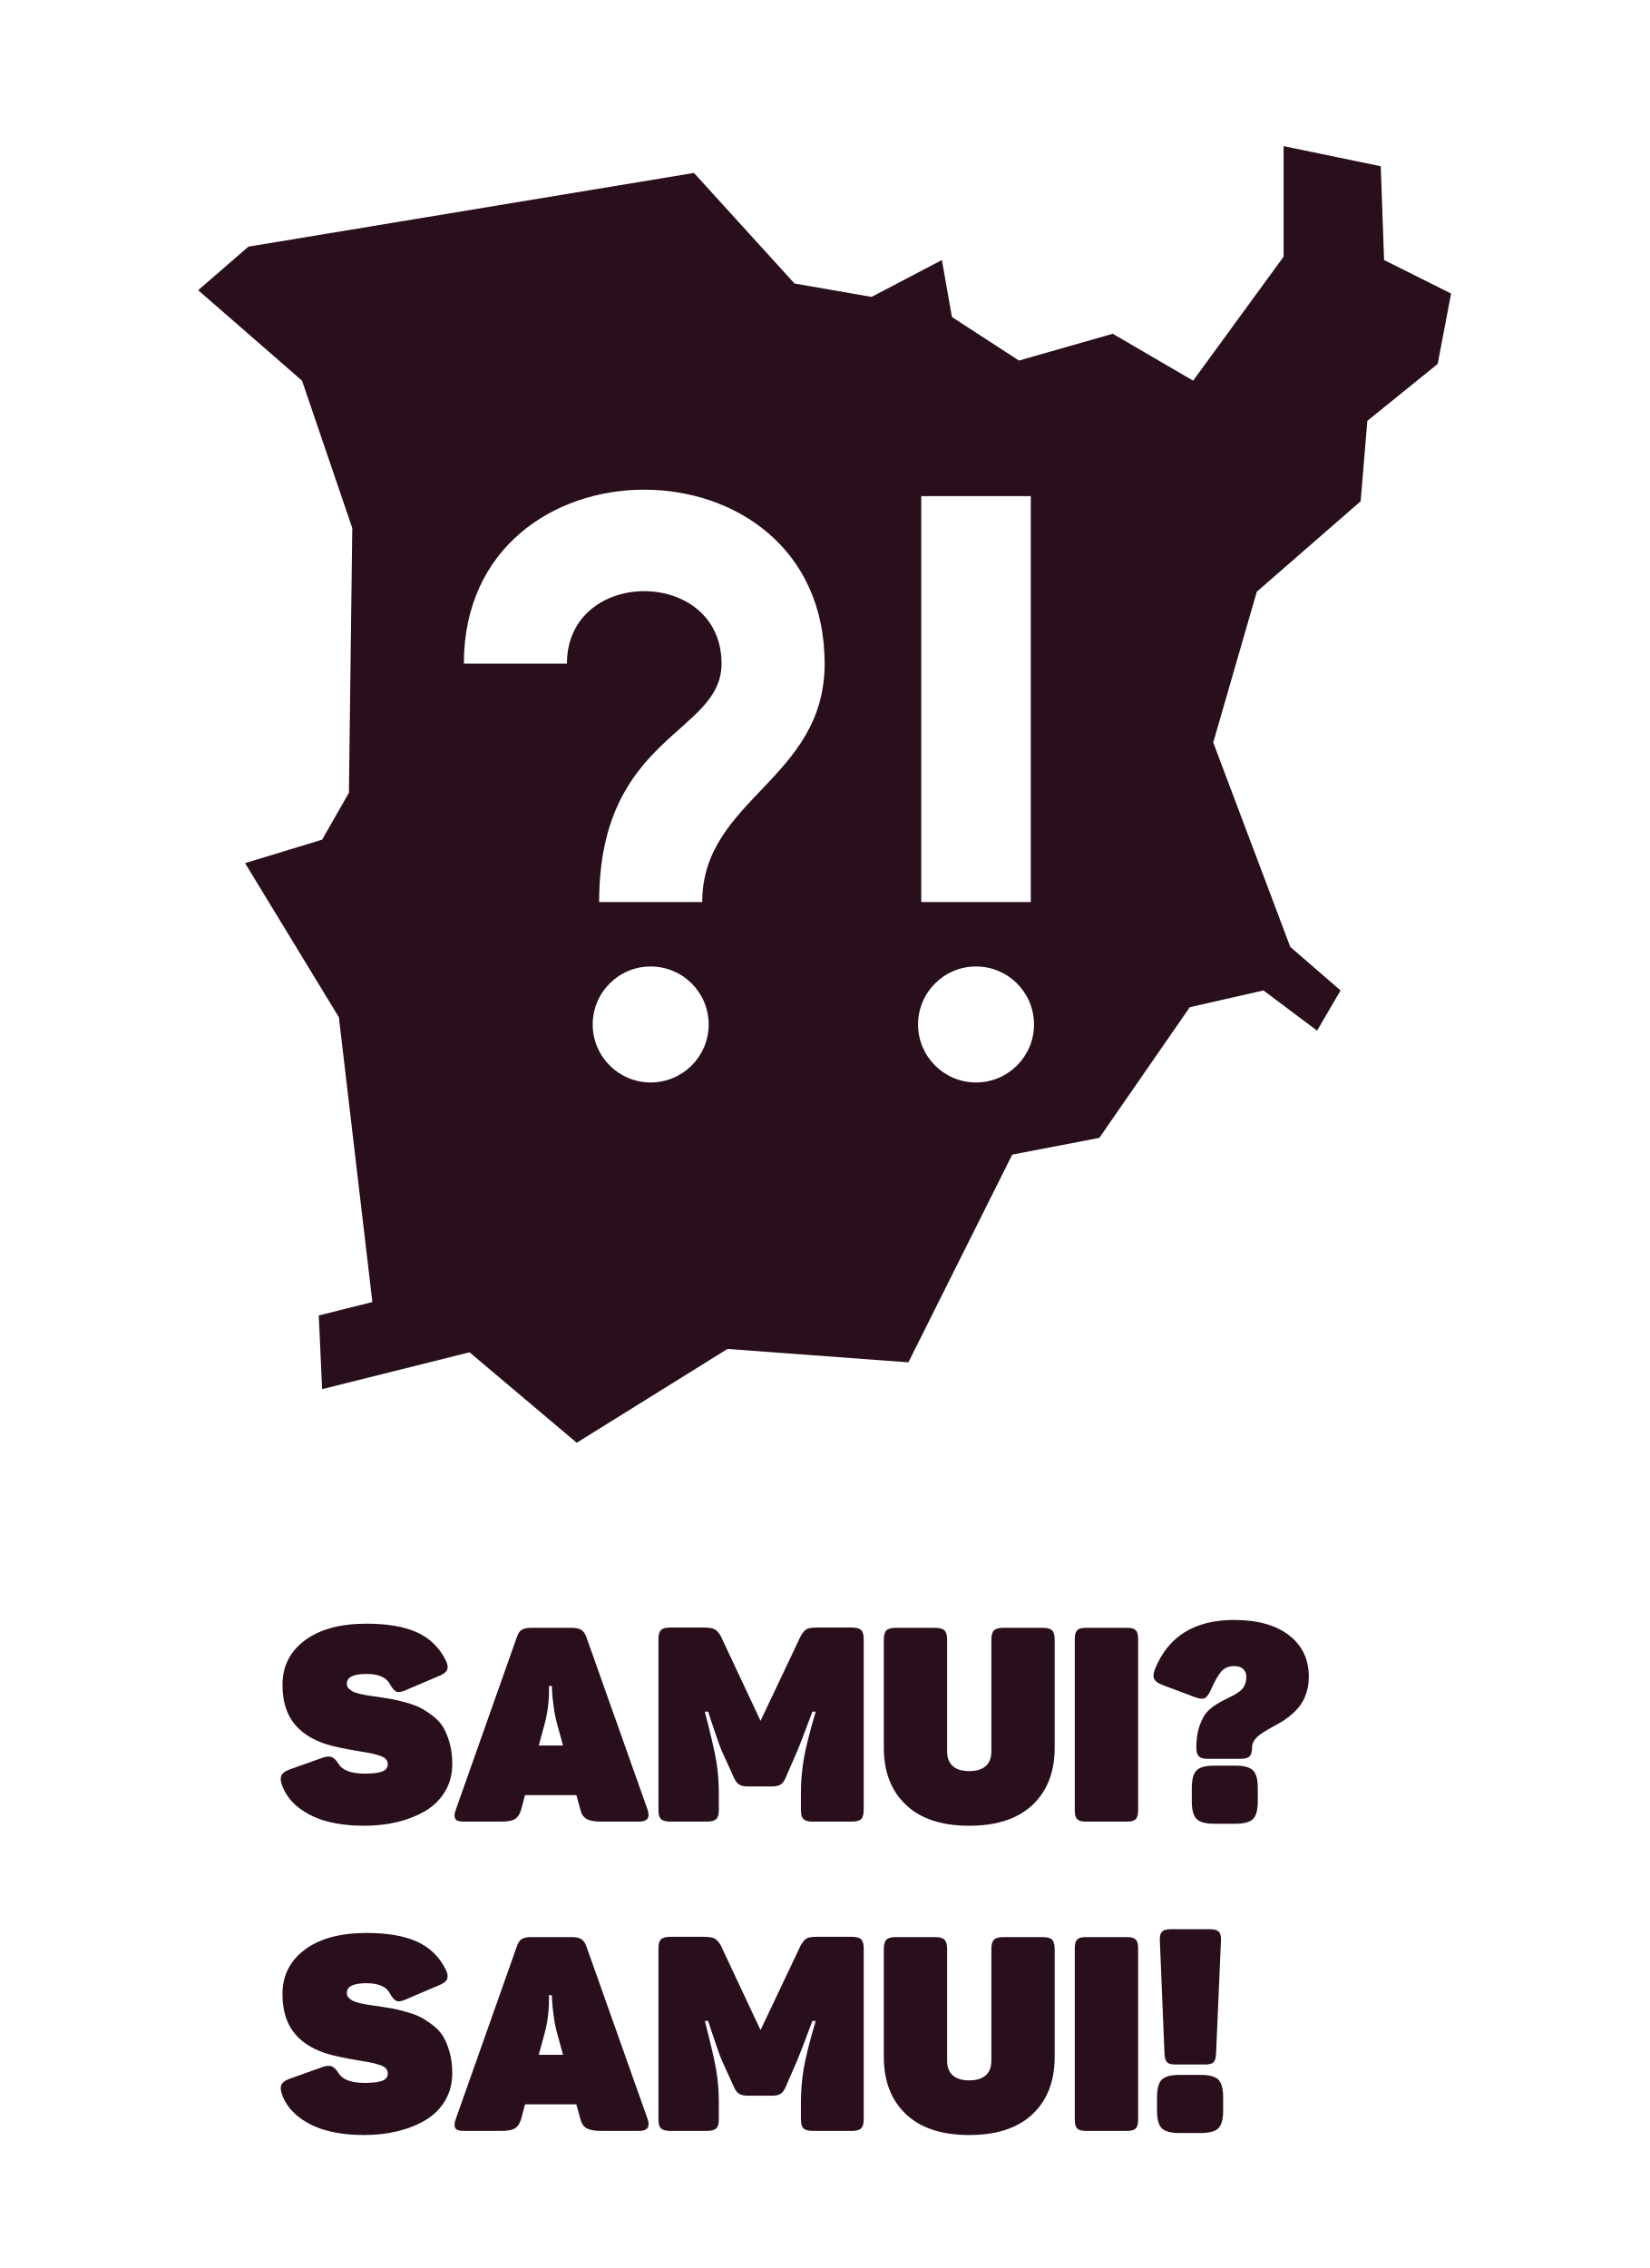
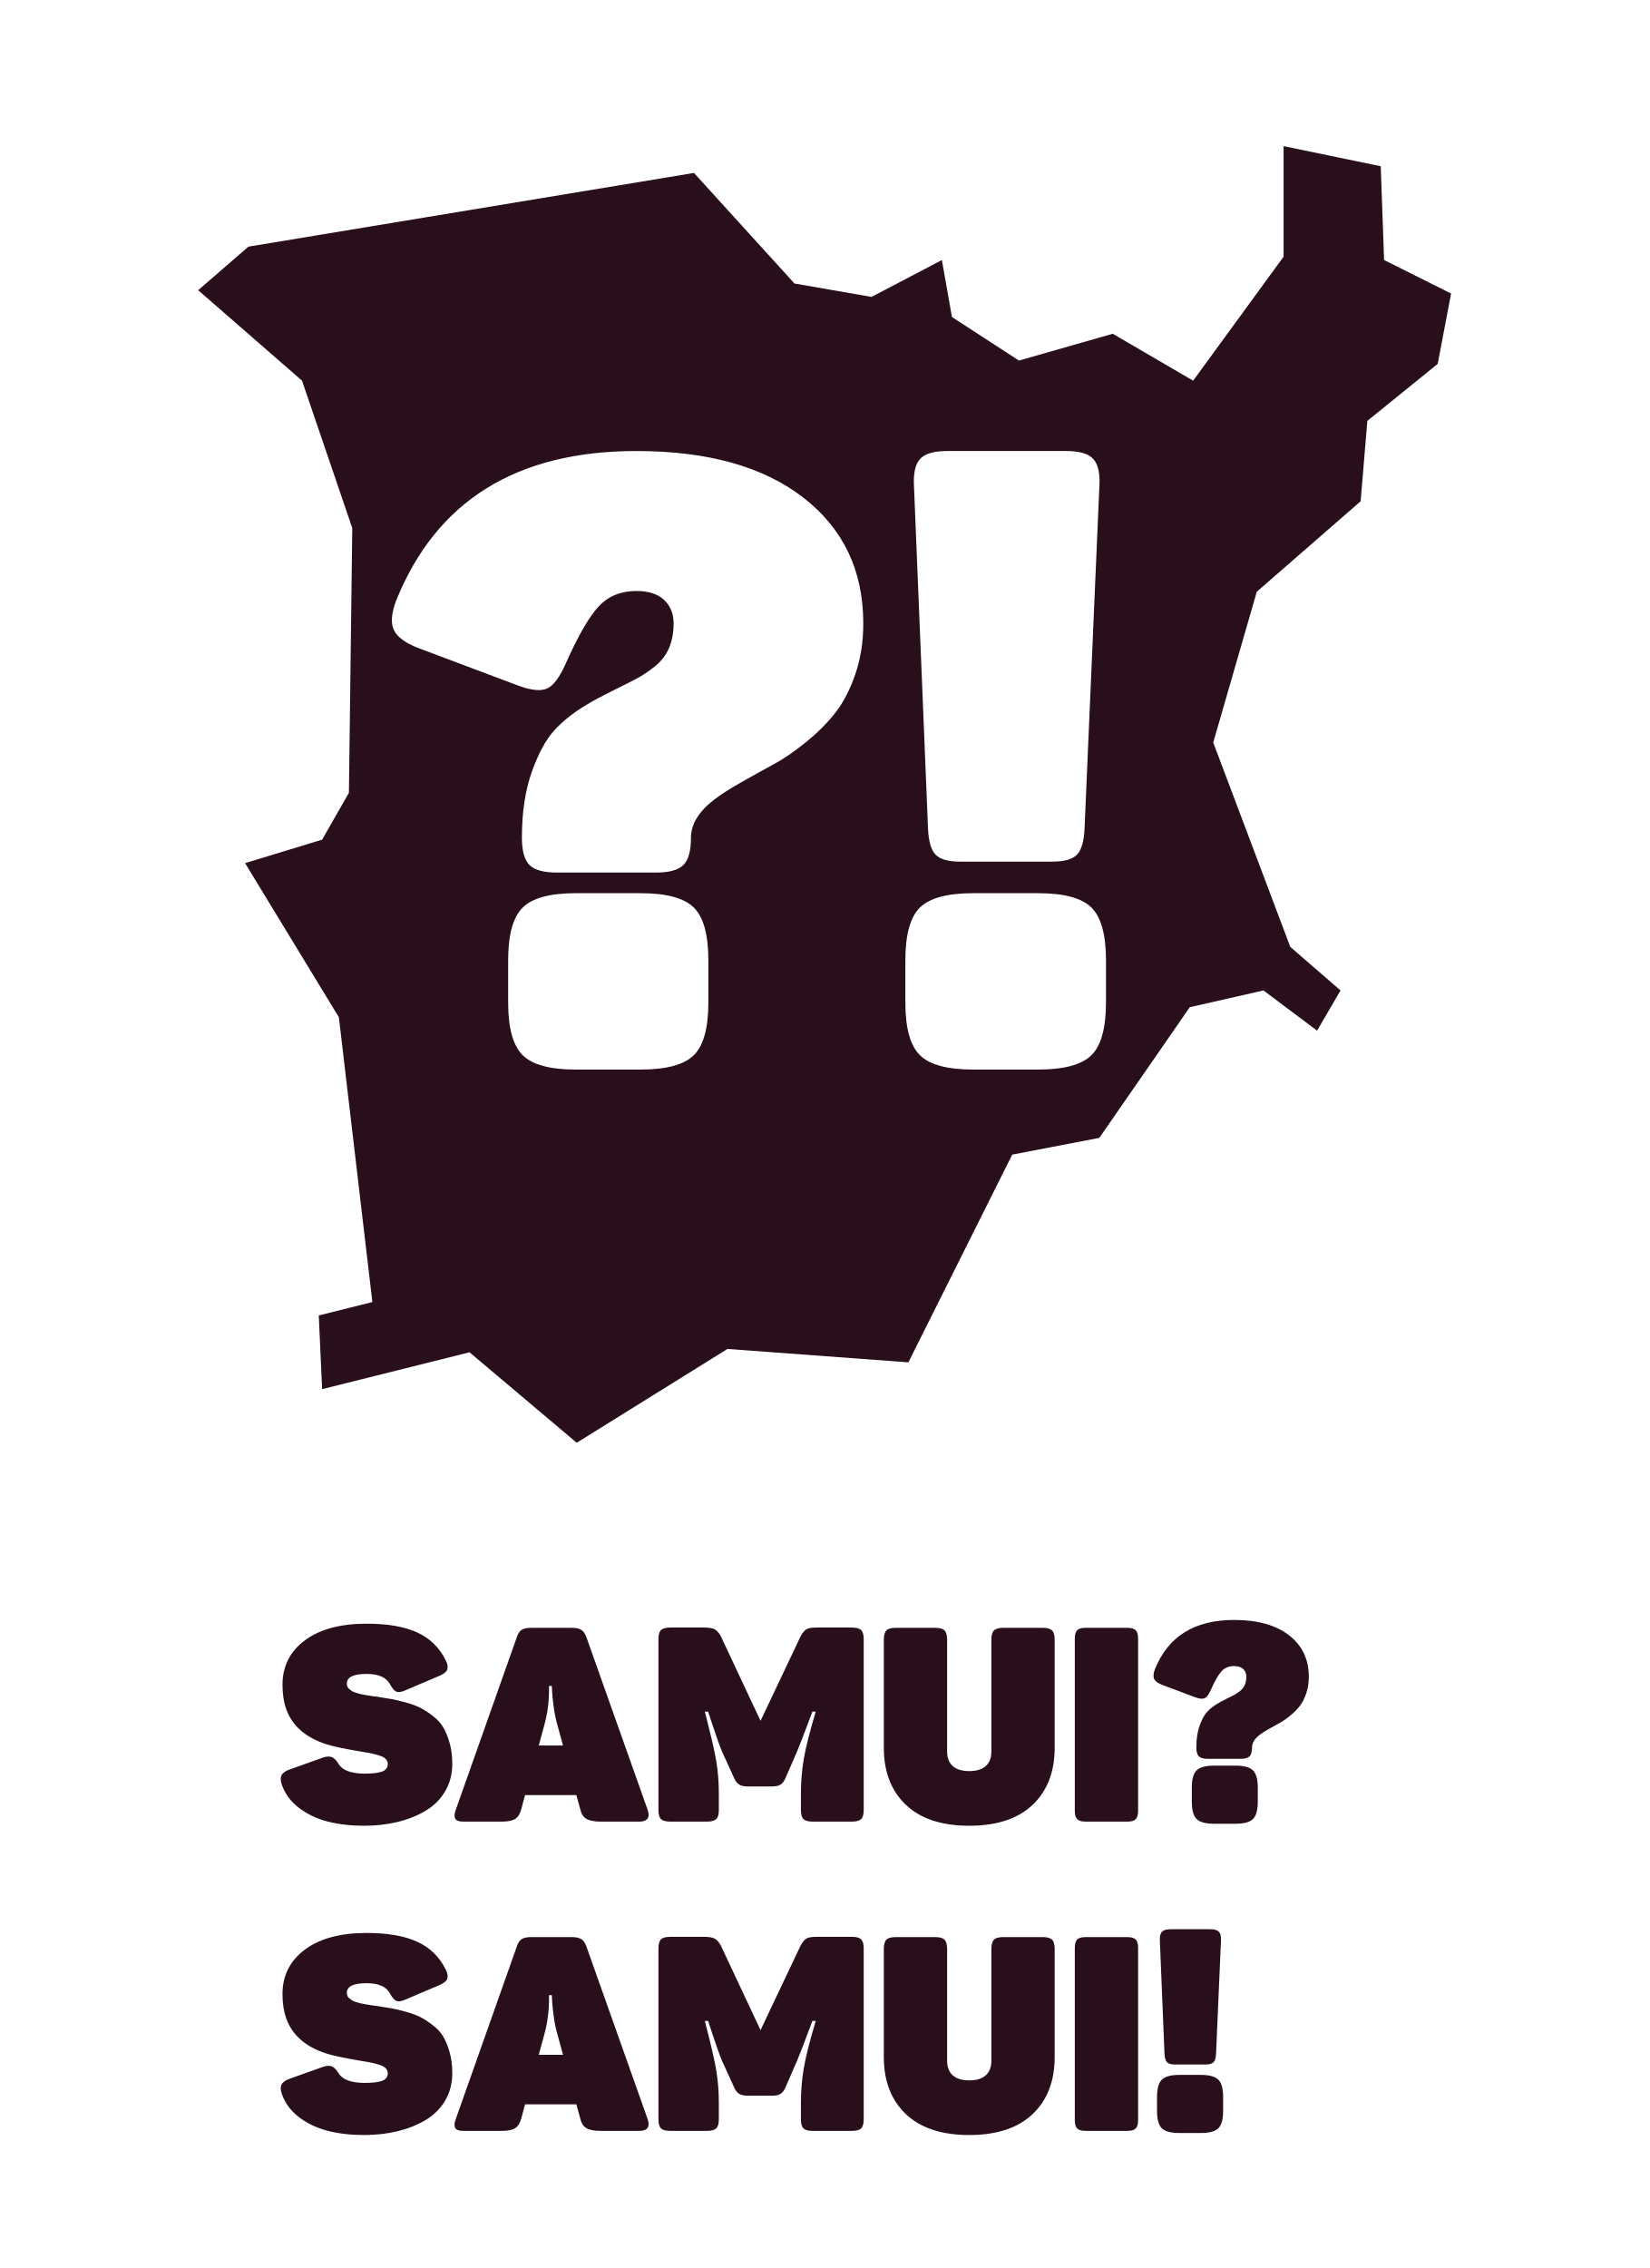
<svg xmlns="http://www.w3.org/2000/svg" viewBox="0 0 256 352" role="img">
  <g transform="translate(0 -6)">
-     <path fill="#290e1c" fill-rule="evenodd" d="M214.32 31.80 L199.24 28.68 L199.24 45.84 L185.20 65.08 L172.72 57.80 L158.16 61.96 L147.76 55.20 L146.20 46.36 L135.28 52.08 L123.32 50.00 L107.72 32.84 L38.56 44.28 L30.76 51.04 L46.88 65.08 L54.68 87.96 L54.16 129.04 L50.00 136.32 L38.04 139.96 L52.60 163.88 L57.80 208.08 L49.48 210.16 L50.00 221.60 L72.88 215.88 L89.52 229.92 L112.92 215.36 L141.00 217.44 L157.12 185.20 L170.64 182.60 L184.68 162.32 L196.12 159.72 L204.44 165.96 L208.08 159.72 L200.28 152.96 L188.32 121.24 L195.08 97.84 L211.20 83.80 L212.24 71.32 L223.16 62.48 L225.24 51.56 L214.84 46.36Z M72.0 109.0C72.0 73.0 128.0 73.0 128.0 109.0C128.0 127.0 109.0 130.0 109.0 146.0H93.0C93.0 120.0 112.0 120.0 112.0 109.0C112.0 94.0 88.0 94.0 88.0 109.0H72.0ZM143.0 83.0H160.0V146.0H143.0V83.0ZM92.0 165.0C92.0 169.971 96.029 174.0 101.0 174.0C105.971 174.0 110.0 169.971 110.0 165.0C110.0 160.029 105.971 156.0 101.0 156.0C96.029 156.0 92.0 160.029 92.0 165.0ZM142.5 165.0C142.5 169.971 146.529 174.0 151.5 174.0C156.471 174.0 160.5 169.971 160.5 165.0C160.5 160.029 156.471 156.0 151.5 156.0C146.529 156.0 142.5 160.029 142.5 165.0Z" />
+     <path fill="#290e1c" fill-rule="evenodd" d="M214.32 31.80 L199.24 28.68 L199.24 45.84 L185.20 65.08 L172.72 57.80 L158.16 61.96 L147.76 55.20 L146.20 46.36 L135.28 52.08 L123.32 50.00 L107.72 32.84 L38.56 44.28 L30.76 51.04 L46.88 65.08 L54.68 87.96 L54.16 129.04 L50.00 136.32 L38.04 139.96 L52.60 163.88 L57.80 208.08 L49.48 210.16 L50.00 221.60 L72.88 215.88 L89.52 229.92 L112.92 215.36 L141.00 217.44 L157.12 185.20 L170.64 182.60 L184.68 162.32 L196.12 159.72 L204.44 165.96 L208.08 159.72 L200.28 152.96 L188.32 121.24 L195.08 97.84 L211.20 83.80 L212.24 71.32 L223.16 62.48 L225.24 51.56 L214.84 46.36Z M61.483 99.231Q70.838 76 98.778 76Q115.354 76 124.678 83.22Q134.001 90.441 134.001 102.747Q134.001 107.079 132.746 110.689Q131.49 114.3 129.638 116.654Q127.785 119.009 125.117 121.175Q122.449 123.341 120.126 124.596Q117.802 125.852 115.04 127.422Q112.277 128.991 110.833 130.122Q107.254 132.884 107.254 136.024Q107.254 139.1 106.061 140.262Q104.868 141.423 101.855 141.423H86.409Q83.396 141.423 82.203 140.262Q81.01 139.1 81.01 136.024Q81.01 130.122 82.548 125.789Q84.086 121.457 86.127 119.26Q88.167 117.062 91.181 115.304Q92.625 114.425 94.917 113.295Q97.209 112.165 98.653 111.411Q100.097 110.658 101.604 109.465Q103.11 108.272 103.833 106.608Q104.555 104.944 104.555 102.747Q104.555 100.487 103.079 99.105Q101.604 97.724 98.778 97.724Q95.137 97.724 92.908 100.141Q90.679 102.559 87.853 108.9Q86.472 112.039 85.059 112.793Q83.647 113.546 80.633 112.479L64.937 106.577Q61.986 105.447 61.169 103.846Q60.353 102.245 61.483 99.231ZM78.875 161.578V155.048Q78.875 149.083 81.135 146.854Q83.396 144.625 89.36 144.625H99.406Q105.434 144.625 107.694 146.854Q109.954 149.083 109.954 155.048V161.578Q109.954 167.542 107.694 169.771Q105.434 172.0 99.406 172.0H89.36Q83.396 172.0 81.135 169.771Q78.875 167.542 78.875 161.578ZM140.531 161.578V155.048Q140.531 149.083 142.791 146.854Q145.052 144.625 151.079 144.625H161.125Q167.152 144.625 169.413 146.854Q171.673 149.083 171.673 155.048V161.578Q171.673 167.542 169.413 169.771Q167.152 172.0 161.125 172.0H151.079Q145.052 172.0 142.791 169.771Q140.531 167.542 140.531 161.578ZM141.85 80.96Q141.787 78.198 142.948 77.099Q144.11 76 146.998 76H165.52Q168.408 76 169.57 77.099Q170.731 78.198 170.668 80.96L168.345 134.579Q168.22 137.53 167.184 138.629Q166.148 139.728 163.322 139.728H149.07Q146.245 139.728 145.209 138.629Q144.173 137.53 144.047 134.579L141.85 80.96Z" />
  </g>
  <g transform="translate(43 252) scale(.64)" fill="#290e1c">
    <path d="M1.099 36.752Q1.519 35.911 3.038 35.362L10.667 32.646Q11.701 32.226 12.477 32.226Q12.8 32.226 13.091 32.291Q14.028 32.549 14.901 33.972Q16.323 36.364 21.301 36.364Q24.081 36.364 25.471 35.863Q26.861 35.362 26.861 34.036Q26.861 33.358 26.408 32.857Q25.956 32.356 24.937 32.016Q23.919 31.677 22.933 31.467Q21.947 31.257 20.267 30.998Q14.448 30.028 12.024 29.253Q4.428 26.828 2.263 20.784Q1.325 18.198 1.325 14.836Q1.325 8.081 6.756 4.04Q12.186 0.0 21.721 0.0Q29.285 0.0 33.939 2.101Q38.594 4.202 40.921 8.889Q41.374 9.826 41.374 10.505Q41.374 10.893 41.244 11.216Q40.857 12.057 39.24 12.703L31.127 16.162Q30.158 16.582 29.511 16.582Q29.188 16.582 28.962 16.485Q28.218 16.194 27.41 14.707Q26.085 12.186 21.721 12.186Q16.937 12.186 16.937 14.513Q16.937 14.933 17.067 15.257Q17.196 15.58 17.535 15.855Q17.875 16.129 18.182 16.339Q18.489 16.549 19.119 16.743Q19.749 16.937 20.186 17.051Q20.622 17.164 21.495 17.309Q22.368 17.455 22.885 17.535Q23.402 17.616 24.436 17.745Q26.57 18.069 27.846 18.295Q29.123 18.521 31.273 19.119Q33.422 19.717 34.747 20.396Q36.073 21.075 37.721 22.319Q39.37 23.564 40.291 25.099Q41.212 26.634 41.859 28.913Q42.505 31.192 42.505 33.972Q42.505 37.721 40.776 40.646Q39.046 43.572 36.04 45.366Q33.034 47.16 29.236 48.081Q25.438 49.002 21.107 49.002Q16.259 49.002 12.299 47.984Q8.339 46.966 5.366 44.703Q2.392 42.44 1.196 39.143Q0.905 38.303 0.905 37.657Q0.905 37.107 1.099 36.752ZM43.216 47.289Q43.055 46.966 43.055 46.513Q43.055 45.931 43.345 45.156L58.117 3.394Q58.57 1.972 59.345 1.487Q60.121 1.002 61.673 1.002H71.467Q72.986 1.002 73.778 1.487Q74.57 1.972 75.055 3.329L89.891 45.156Q90.117 45.834 90.117 46.352Q90.117 48.0 87.822 48.0H78.578Q76.089 48.0 74.99 47.305Q73.891 46.61 73.535 44.962L72.598 41.568H60.154L59.248 44.962Q58.796 46.642 57.794 47.321Q56.792 48.0 54.465 48.0H45.188Q43.604 48.0 43.216 47.289ZM63.483 29.543H69.366L67.911 24.242Q67.394 22.368 67.087 20.073Q66.78 17.778 66.715 16.453L66.651 15.095H65.972Q65.972 15.483 65.972 15.871Q65.972 20.299 64.937 24.178L63.483 29.543ZM92.509 45.22V3.717Q92.509 2.133 93.139 1.535Q93.77 0.937 95.418 0.937H103.499Q105.277 0.937 106.069 1.325Q106.861 1.713 107.604 2.974L117.269 23.564L126.998 3.038Q127.741 1.713 128.453 1.325Q129.164 0.937 130.844 0.937H139.378Q141.026 0.937 141.657 1.535Q142.287 2.133 142.287 3.717V45.22Q142.287 46.804 141.657 47.402Q141.026 48.0 139.378 48.0H129.972Q128.323 48.0 127.693 47.402Q127.063 46.804 127.063 45.22V41.115Q127.063 37.01 127.725 32.986Q128.388 28.962 130.651 21.333H129.842Q126.933 29.156 126.125 30.998L123.281 37.527Q122.828 38.562 122.133 39.014Q121.438 39.467 120.048 39.467H114.23Q112.84 39.467 112.113 39.03Q111.386 38.594 110.901 37.527L107.927 30.998Q107.604 30.319 106.764 27.911Q105.923 25.503 105.244 23.434L104.566 21.333H103.758Q105.988 29.931 106.57 33.568Q107.152 37.204 107.152 41.18V45.22Q107.152 46.804 106.505 47.402Q105.859 48.0 104.21 48.0H95.418Q93.77 48.0 93.139 47.402Q92.509 46.804 92.509 45.22ZM147.168 30.061V3.911Q147.168 2.263 147.798 1.632Q148.428 1.002 150.077 1.002H159.612Q161.261 1.002 161.891 1.632Q162.521 2.263 162.521 3.911V30.998Q162.521 33.293 163.879 34.521Q165.236 35.749 167.887 35.749Q170.537 35.749 171.895 34.521Q173.253 33.293 173.253 30.998V3.911Q173.253 2.263 173.883 1.632Q174.513 1.002 176.162 1.002H185.697Q187.345 1.002 187.976 1.632Q188.606 2.263 188.606 3.911V30.061Q188.606 38.853 183.257 43.927Q177.907 49.002 167.887 49.002Q157.867 49.002 152.517 43.927Q147.168 38.853 147.168 30.061ZM193.487 45.349V3.653Q193.487 2.166 194.069 1.584Q194.651 1.002 196.137 1.002H206.19Q207.677 1.002 208.259 1.584Q208.84 2.166 208.84 3.653V45.349Q208.84 46.836 208.259 47.418Q207.677 48.0 206.19 48.0H196.137Q194.651 48.0 194.069 47.418Q193.487 46.836 193.487 45.349ZM212.913 11.055Q217.729 -0.905 232.113 -0.905Q240.646 -0.905 245.446 2.812Q250.246 6.529 250.246 12.865Q250.246 15.095 249.6 16.954Q248.954 18.812 248.0 20.024Q247.046 21.236 245.673 22.352Q244.299 23.467 243.103 24.113Q241.907 24.76 240.485 25.568Q239.063 26.376 238.319 26.958Q236.477 28.38 236.477 29.996Q236.477 31.58 235.863 32.178Q235.248 32.776 233.697 32.776H225.745Q224.194 32.776 223.58 32.178Q222.966 31.58 222.966 29.996Q222.966 26.958 223.758 24.727Q224.549 22.497 225.6 21.366Q226.651 20.234 228.202 19.329Q228.945 18.877 230.125 18.295Q231.305 17.713 232.048 17.325Q232.792 16.937 233.568 16.323Q234.343 15.709 234.715 14.853Q235.087 13.996 235.087 12.865Q235.087 11.701 234.327 10.99Q233.568 10.279 232.113 10.279Q230.238 10.279 229.091 11.523Q227.943 12.768 226.489 16.032Q225.778 17.648 225.051 18.036Q224.323 18.424 222.772 17.875L214.691 14.836Q213.172 14.255 212.752 13.43Q212.331 12.606 212.913 11.055ZM221.867 43.152V39.79Q221.867 36.719 223.03 35.572Q224.194 34.424 227.265 34.424H232.436Q235.539 34.424 236.703 35.572Q237.867 36.719 237.867 39.79V43.152Q237.867 46.222 236.703 47.37Q235.539 48.517 232.436 48.517H227.265Q224.194 48.517 223.03 47.37Q221.867 46.222 221.867 43.152Z" />
  </g>
  <g transform="translate(43 300) scale(.64)" fill="#290e1c">
    <path d="M1.099 36.752Q1.519 35.911 3.038 35.362L10.667 32.646Q11.701 32.226 12.477 32.226Q12.8 32.226 13.091 32.291Q14.028 32.549 14.901 33.972Q16.323 36.364 21.301 36.364Q24.081 36.364 25.471 35.863Q26.861 35.362 26.861 34.036Q26.861 33.358 26.408 32.857Q25.956 32.356 24.937 32.016Q23.919 31.677 22.933 31.467Q21.947 31.257 20.267 30.998Q14.448 30.028 12.024 29.253Q4.428 26.828 2.263 20.784Q1.325 18.198 1.325 14.836Q1.325 8.081 6.756 4.04Q12.186 0.0 21.721 0.0Q29.285 0.0 33.939 2.101Q38.594 4.202 40.921 8.889Q41.374 9.826 41.374 10.505Q41.374 10.893 41.244 11.216Q40.857 12.057 39.24 12.703L31.127 16.162Q30.158 16.582 29.511 16.582Q29.188 16.582 28.962 16.485Q28.218 16.194 27.41 14.707Q26.085 12.186 21.721 12.186Q16.937 12.186 16.937 14.513Q16.937 14.933 17.067 15.257Q17.196 15.58 17.535 15.855Q17.875 16.129 18.182 16.339Q18.489 16.549 19.119 16.743Q19.749 16.937 20.186 17.051Q20.622 17.164 21.495 17.309Q22.368 17.455 22.885 17.535Q23.402 17.616 24.436 17.745Q26.57 18.069 27.846 18.295Q29.123 18.521 31.273 19.119Q33.422 19.717 34.747 20.396Q36.073 21.075 37.721 22.319Q39.37 23.564 40.291 25.099Q41.212 26.634 41.859 28.913Q42.505 31.192 42.505 33.972Q42.505 37.721 40.776 40.646Q39.046 43.572 36.04 45.366Q33.034 47.16 29.236 48.081Q25.438 49.002 21.107 49.002Q16.259 49.002 12.299 47.984Q8.339 46.966 5.366 44.703Q2.392 42.44 1.196 39.143Q0.905 38.303 0.905 37.657Q0.905 37.107 1.099 36.752ZM43.216 47.289Q43.055 46.966 43.055 46.513Q43.055 45.931 43.345 45.156L58.117 3.394Q58.57 1.972 59.345 1.487Q60.121 1.002 61.673 1.002H71.467Q72.986 1.002 73.778 1.487Q74.57 1.972 75.055 3.329L89.891 45.156Q90.117 45.834 90.117 46.352Q90.117 48.0 87.822 48.0H78.578Q76.089 48.0 74.99 47.305Q73.891 46.61 73.535 44.962L72.598 41.568H60.154L59.248 44.962Q58.796 46.642 57.794 47.321Q56.792 48.0 54.465 48.0H45.188Q43.604 48.0 43.216 47.289ZM63.483 29.543H69.366L67.911 24.242Q67.394 22.368 67.087 20.073Q66.78 17.778 66.715 16.453L66.651 15.095H65.972Q65.972 15.483 65.972 15.871Q65.972 20.299 64.937 24.178L63.483 29.543ZM92.509 45.22V3.717Q92.509 2.133 93.139 1.535Q93.77 0.937 95.418 0.937H103.499Q105.277 0.937 106.069 1.325Q106.861 1.713 107.604 2.974L117.269 23.564L126.998 3.038Q127.741 1.713 128.453 1.325Q129.164 0.937 130.844 0.937H139.378Q141.026 0.937 141.657 1.535Q142.287 2.133 142.287 3.717V45.22Q142.287 46.804 141.657 47.402Q141.026 48.0 139.378 48.0H129.972Q128.323 48.0 127.693 47.402Q127.063 46.804 127.063 45.22V41.115Q127.063 37.01 127.725 32.986Q128.388 28.962 130.651 21.333H129.842Q126.933 29.156 126.125 30.998L123.281 37.527Q122.828 38.562 122.133 39.014Q121.438 39.467 120.048 39.467H114.23Q112.84 39.467 112.113 39.03Q111.386 38.594 110.901 37.527L107.927 30.998Q107.604 30.319 106.764 27.911Q105.923 25.503 105.244 23.434L104.566 21.333H103.758Q105.988 29.931 106.57 33.568Q107.152 37.204 107.152 41.18V45.22Q107.152 46.804 106.505 47.402Q105.859 48.0 104.21 48.0H95.418Q93.77 48.0 93.139 47.402Q92.509 46.804 92.509 45.22ZM147.168 30.061V3.911Q147.168 2.263 147.798 1.632Q148.428 1.002 150.077 1.002H159.612Q161.261 1.002 161.891 1.632Q162.521 2.263 162.521 3.911V30.998Q162.521 33.293 163.879 34.521Q165.236 35.749 167.887 35.749Q170.537 35.749 171.895 34.521Q173.253 33.293 173.253 30.998V3.911Q173.253 2.263 173.883 1.632Q174.513 1.002 176.162 1.002H185.697Q187.345 1.002 187.976 1.632Q188.606 2.263 188.606 3.911V30.061Q188.606 38.853 183.257 43.927Q177.907 49.002 167.887 49.002Q157.867 49.002 152.517 43.927Q147.168 38.853 147.168 30.061ZM193.487 45.349V3.653Q193.487 2.166 194.069 1.584Q194.651 1.002 196.137 1.002H206.19Q207.677 1.002 208.259 1.584Q208.84 2.166 208.84 3.653V45.349Q208.84 46.836 208.259 47.418Q207.677 48.0 206.19 48.0H196.137Q194.651 48.0 194.069 47.418Q193.487 46.836 193.487 45.349ZM213.43 43.152V39.79Q213.43 36.719 214.594 35.572Q215.758 34.424 218.861 34.424H224.032Q227.135 34.424 228.299 35.572Q229.463 36.719 229.463 39.79V43.152Q229.463 46.222 228.299 47.37Q227.135 48.517 224.032 48.517H218.861Q215.758 48.517 214.594 47.37Q213.43 46.222 213.43 43.152ZM214.109 1.648Q214.077 0.226 214.675 -0.339Q215.273 -0.905 216.76 -0.905H226.295Q227.782 -0.905 228.38 -0.339Q228.978 0.226 228.945 1.648L227.749 29.253Q227.685 30.772 227.152 31.337Q226.618 31.903 225.164 31.903H217.826Q216.372 31.903 215.838 31.337Q215.305 30.772 215.24 29.253L214.109 1.648Z" />
  </g>
</svg>
